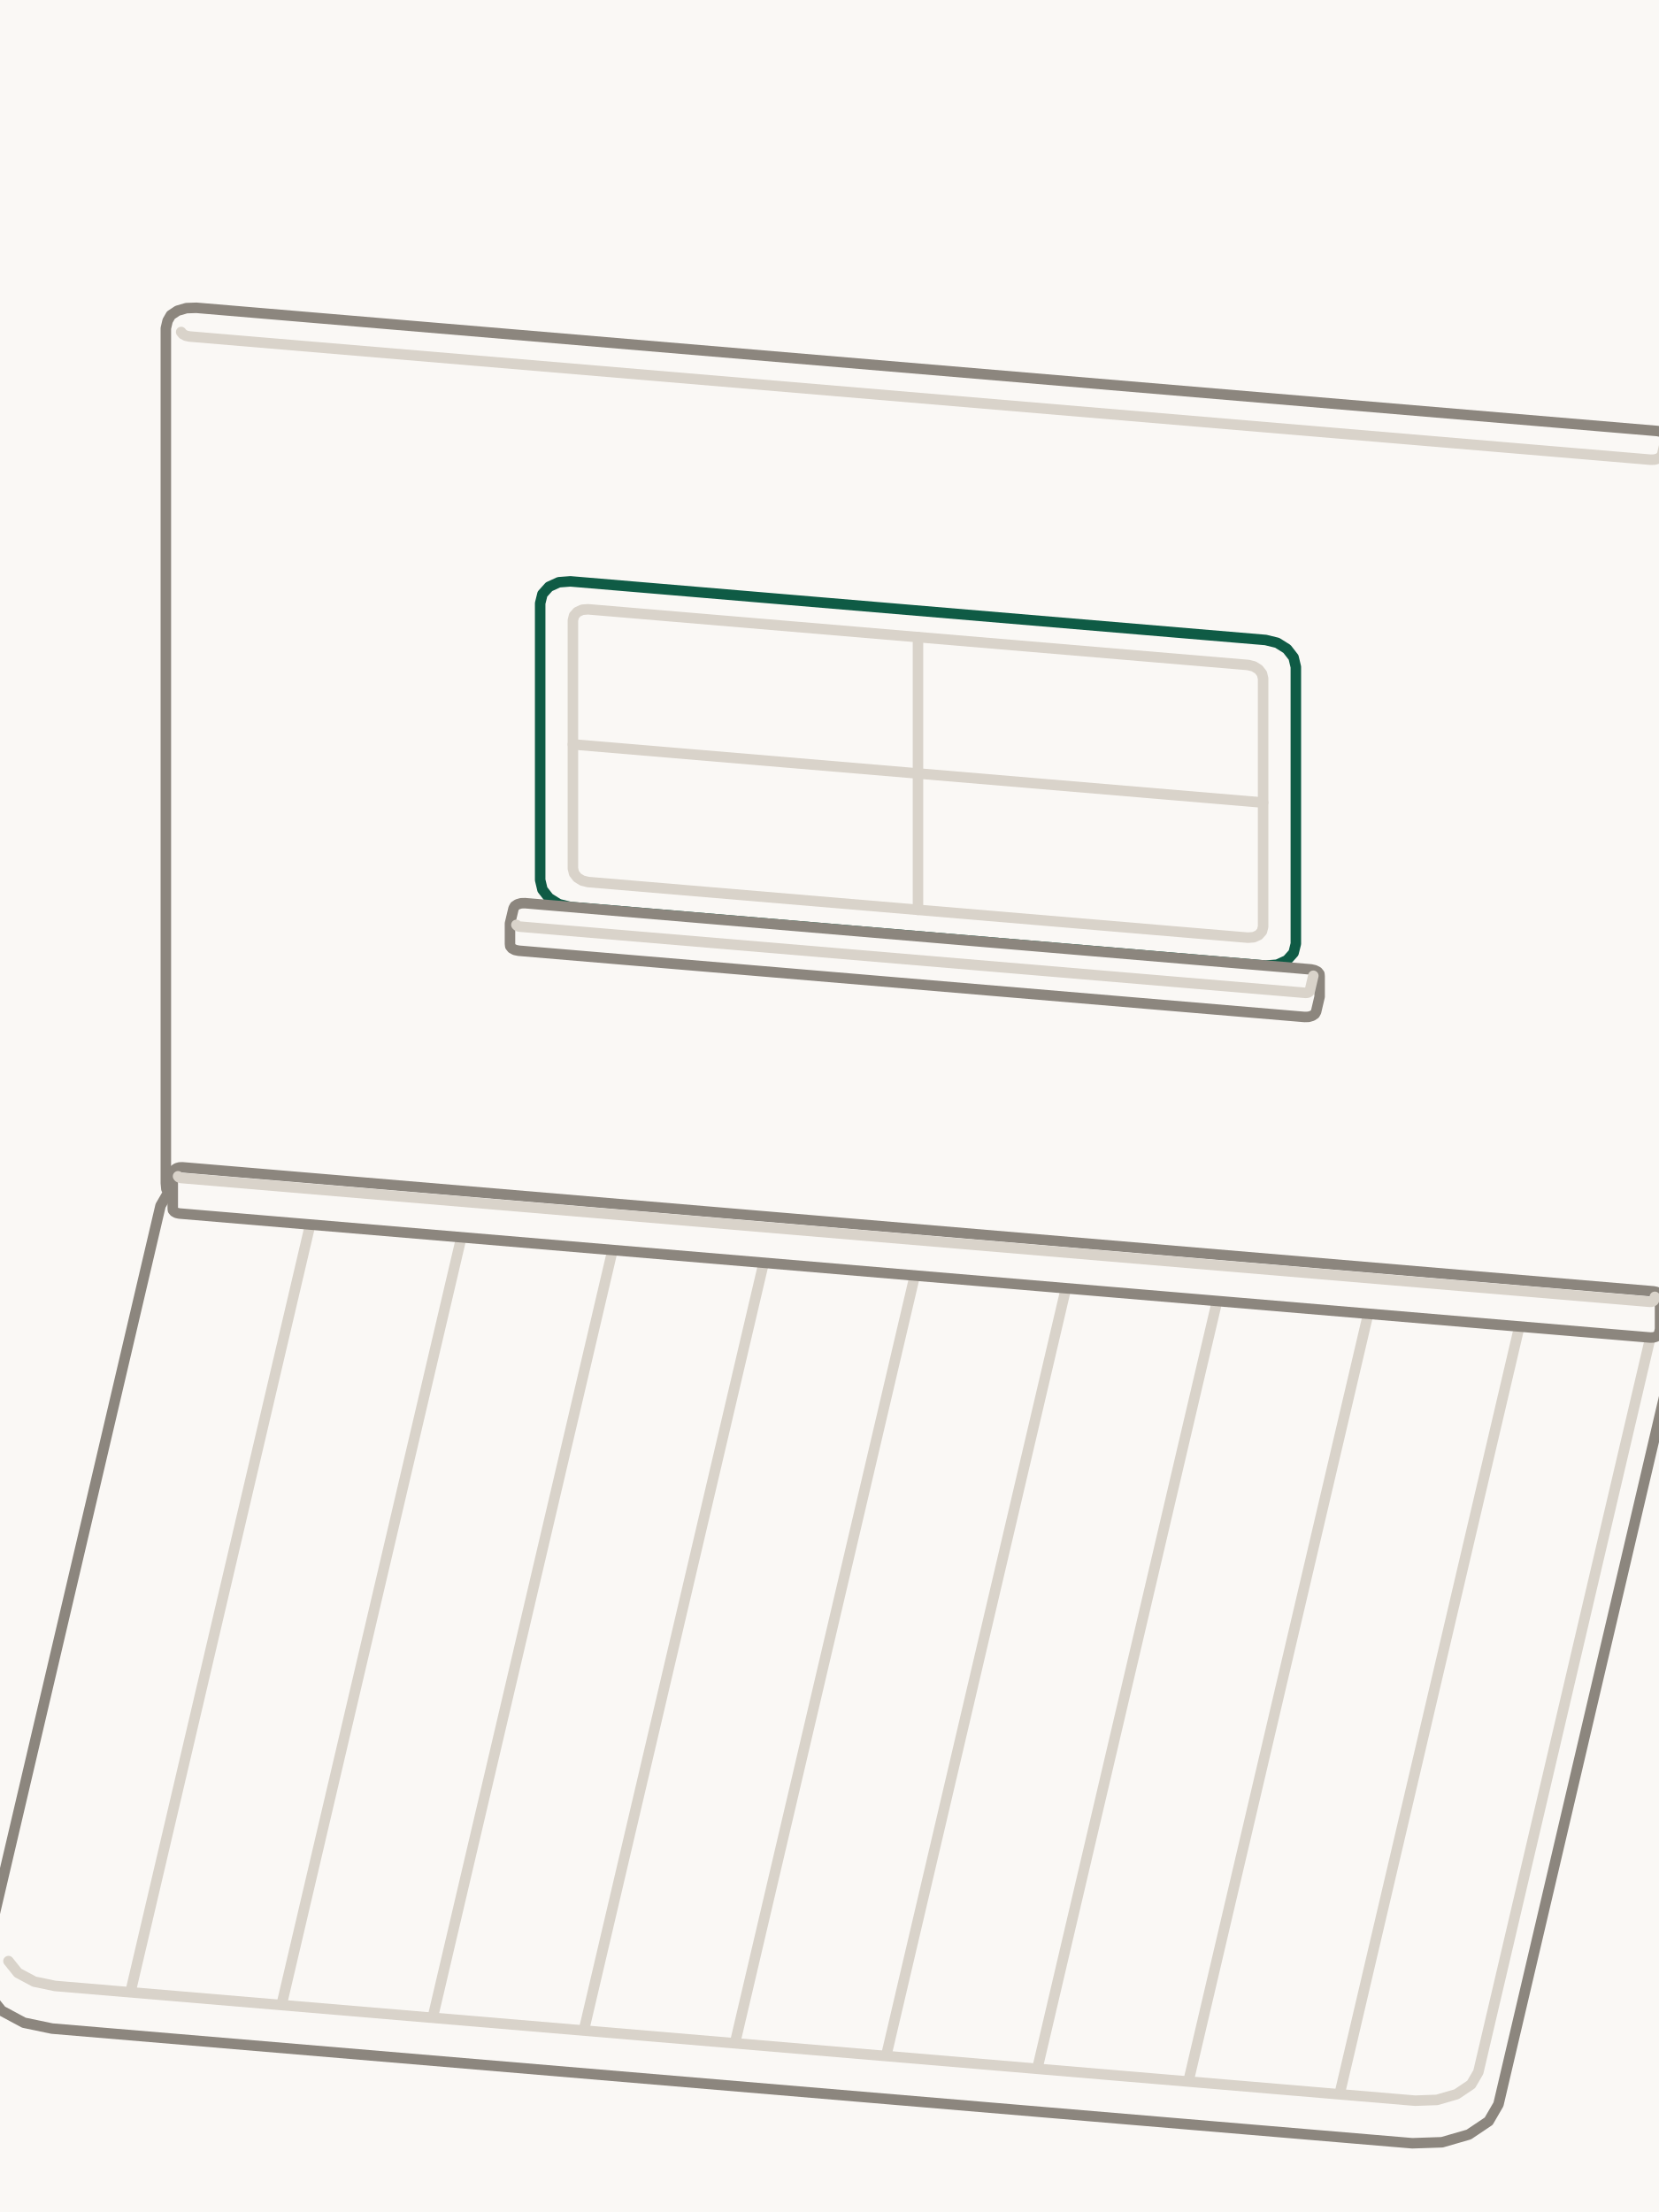
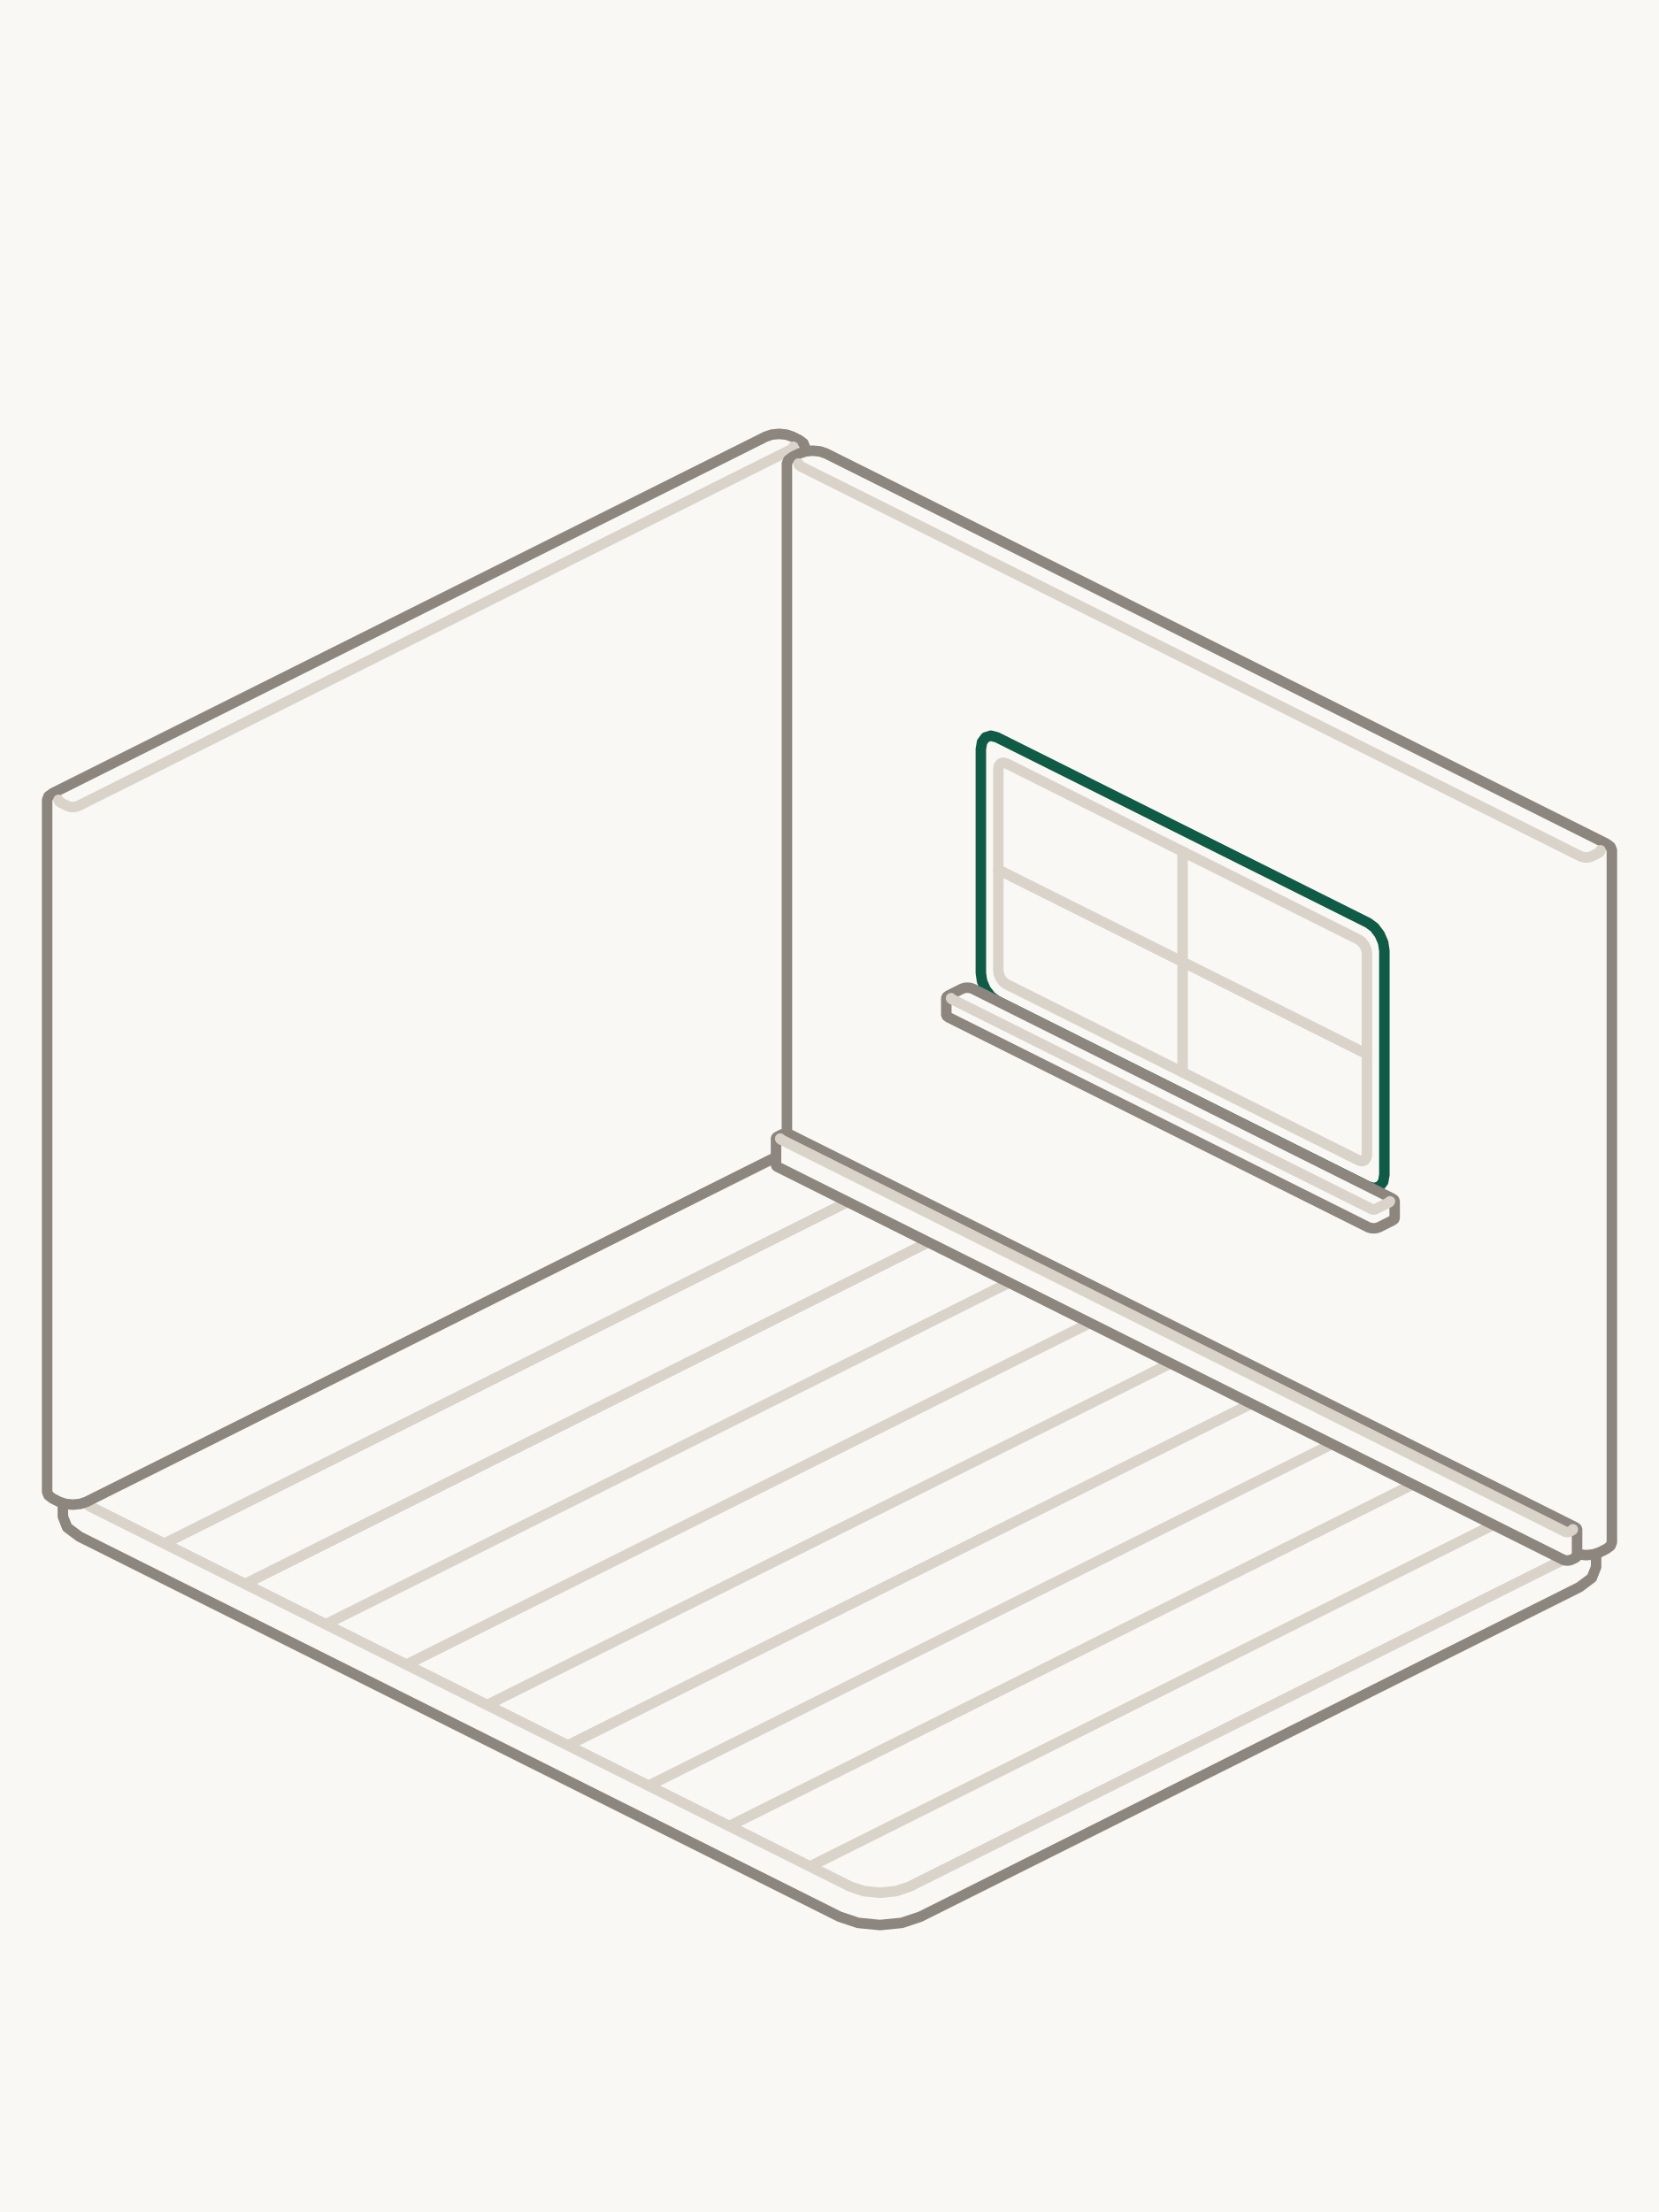
<svg xmlns="http://www.w3.org/2000/svg" viewBox="0 0 300 400" width="300" height="400">
  <rect width="300" height="400" fill="#FAF8F5" />
  <g stroke-width="1.9" stroke-linejoin="round" stroke-linecap="round">
-     <path d="M-2.34 351.96L29.03 218.03L30.8 214.98L34.39 212.57L39.24 211.17L44.61 210.99L290.6 231.73L295.68 232.79L299.7 234.95L302.04 237.86L302.34 241.08L302.34 246.6L270.97 380.53L269.2 383.58L265.61 385.99L260.76 387.39L255.39 387.57L9.4 366.83L4.32 365.77L0.3 363.61L-2.04 360.7L-2.34 357.48Z" fill="#FAF8F5" stroke="#8C867E" />
-     <path d="M298.7 240.77L267.33 374.7L266.03 376.93L263.4 378.7L259.84 379.73L255.9 379.87L9.92 359.12L6.19 358.34L3.24 356.76L1.53 354.63" fill="none" stroke="#D9D3CA" />
-     <path d="M56.1 221.43L23.71 359.73M83.43 223.74L51.04 362.03M110.77 226.04L78.37 364.34M138.1 228.35L105.7 366.64M165.43 230.65L133.03 368.95M192.76 232.96L160.37 371.25M220.09 235.26L187.7 373.56M247.42 237.57L215.03 375.86M274.75 239.87L242.36 378.17" fill="none" stroke="#D9D3CA" />
-     <path d="M29.99 59.37L30.31 58.01L30.9 56.99L32.1 56.19L33.71 55.72L35.5 55.66L299.71 77.94L301.4 78.29L302.74 79.01L303.52 79.98L303.62 81.06L303.62 235.62L303.3 236.98L302.71 238L301.52 238.8L299.9 239.27L298.11 239.33L33.9 217.05L32.21 216.7L30.87 215.98L30.09 215.01L29.99 213.93Z" fill="#FAF8F5" stroke="#8C867E" />
-     <path d="M300.89 80.82L300.57 82.19L300.33 82.6L299.85 82.92L299.21 83.11L298.49 83.13L34.29 60.85L33.61 60.71L33.07 60.42L32.76 60.04" fill="none" stroke="#D9D3CA" />
-     <path d="M31.24 212.61L31.43 211.79L31.61 211.49L31.97 211.25L32.45 211.11L32.99 211.09L299.02 233.52L299.53 233.63L299.93 233.84L300.16 234.13L300.19 234.45L300.19 240.34L300 241.16L299.82 241.47L299.46 241.71L298.98 241.85L298.44 241.87L32.42 219.44L31.91 219.33L31.51 219.11L31.27 218.82L31.24 218.5Z" fill="#FAF8F5" stroke="#8C867E" />
-     <path d="M299.25 234.51L299.12 235.06L299.03 235.21L298.85 235.33L298.61 235.4L298.34 235.41L32.77 213.02L32.52 212.97L32.32 212.86L32.2 212.71" fill="none" stroke="#D9D3CA" />
-     <path d="M234.33 120.61L233.92 118.88L232.73 117.35L230.96 116.24L228.87 115.73L103.14 105.13L101.05 105.29L99.28 106.1L98.09 107.43L97.68 109.09L97.68 159.13L98.09 160.86L99.28 162.39L101.05 163.5L103.14 164.01L228.87 174.61L230.96 174.45L232.73 173.64L233.92 172.31L234.33 170.66Z" fill="#FAF8F5" stroke="#0F5B45" />
-     <path d="M228.41 122.69L228.2 121.82L227.61 121.06L226.72 120.5L225.68 120.25L106.33 110.18L105.29 110.26L104.4 110.67L103.81 111.33L103.6 112.16L103.6 157.06L103.81 157.92L104.4 158.69L105.29 159.24L106.33 159.5L225.68 169.56L226.72 169.48L227.61 169.08L228.2 168.41L228.41 167.58Z" fill="none" stroke="#D9D3CA" />
-     <path d="M166 164.53L166 115.22M103.6 134.61L228.41 145.13" fill="none" stroke="#D9D3CA" />
-     <path d="M92.22 166.99L92.87 164.26L93.1 163.85L93.58 163.53L94.23 163.34L94.94 163.32L237.07 175.3L237.74 175.45L238.28 175.73L238.59 176.12L238.63 176.55L238.63 180.23L237.99 182.96L237.76 183.37L237.28 183.69L236.63 183.88L235.91 183.9L93.79 171.92L93.11 171.78L92.58 171.49L92.27 171.1L92.22 170.67Z" fill="#FAF8F5" stroke="#8C867E" />
-     <path d="M237.49 176.45L236.85 179.19L236.76 179.34L236.59 179.46L236.34 179.53L236.07 179.54L93.95 167.56L93.7 167.5L93.5 167.39L93.38 167.25" fill="none" stroke="#D9D3CA" />
+     <path d="M11.37 269.77L12.15 267.79L14.39 266.12L133.58 206.52L136.93 205.4L140.88 205.01L144.83 205.4L148.18 206.52L285.61 275.24L287.85 276.91L288.63 278.89L288.63 283.36L287.85 285.33L285.61 287.01L166.42 346.6L163.07 347.72L159.12 348.11L155.17 347.72L151.82 346.6L14.39 277.88L12.15 276.21L11.37 274.24Z" fill="#FAF8F5" stroke="#8C867E" />
+     <path d="M285.88 278.89L285.3 280.34L283.66 281.56L164.47 341.16L162.02 341.98L159.12 342.27L156.23 341.98L153.77 341.16L16.34 272.44L14.7 271.21L14.12 269.77" fill="none" stroke="#D9D3CA" />
+     <path d="M153.28 217.35L30.2 278.89M167.88 224.64L44.8 286.19M182.47 231.94L59.39 293.48M197.07 239.24L73.99 300.78M211.66 246.54L88.58 308.08M226.26 253.83L103.18 315.37M240.85 261.13L117.77 322.67M255.45 268.43L132.36 329.97M270.04 275.73L146.96 337.27" fill="none" stroke="#D9D3CA" />
+     <path d="M8.52 144.64L8.78 143.98L9.53 143.43L138.45 78.97L139.56 78.59L140.88 78.46L142.19 78.59L143.31 78.97L144.53 79.58L145.27 80.13L145.53 80.79L145.53 205.91L145.27 206.57L144.53 207.13L15.61 271.59L14.49 271.96L13.17 272.09L11.86 271.96L10.74 271.59L9.53 270.98L8.78 270.42L8.52 269.77Z" fill="#FAF8F5" stroke="#8C867E" />
+     <path d="M143.47 80.79L143.37 81.05L143.07 81.28L14.15 145.74L13.7 145.89L13.17 145.94L12.65 145.89L12.2 145.74L10.99 145.13L10.69 144.91L10.58 144.64" fill="none" stroke="#D9D3CA" />
+     <path d="M142.3 83.83L142.57 83.17L143.31 82.62L144.53 82.01L145.64 81.63L146.96 81.5L148.28 81.63L149.39 82.01L290.47 152.55L291.22 153.11L291.48 153.76L291.48 278.89L291.22 279.55L290.47 280.1L289.26 280.71L288.14 281.09L286.83 281.22L285.51 281.09L284.39 280.71L143.31 210.17L142.57 209.61L142.3 208.96Z" fill="#FAF8F5" stroke="#8C867E" />
+     <path d="M289.42 153.76L289.31 154.03L289.01 154.25L287.8 154.86L287.35 155.01L286.83 155.06L286.3 155.01L285.85 154.86L144.77 84.32L144.47 84.1L144.37 83.83" fill="none" stroke="#D9D3CA" />
+     <path d="M140.33 205.89L140.41 205.69L140.64 205.53L141.36 205.16L141.7 205.05L142.09 205.01L142.49 205.05L142.82 205.16L284.88 276.19L285.1 276.36L285.18 276.55L285.18 281.32L285.1 281.52L284.88 281.69L284.15 282.05L283.81 282.16L283.42 282.2L283.02 282.16L282.69 282.05L140.64 211.02L140.41 210.86L140.33 210.66Z" fill="#FAF8F5" stroke="#8C867E" />
+     <path d="M284.42 276.55L284.38 276.65L284.27 276.74L283.78 276.98L283.62 277.04L283.42 277.06L283.22 277.04L283.05 276.98L141.24 206.07L141.13 205.99L141.09 205.89" fill="none" stroke="#D9D3CA" />
+     <path d="M250.34 171.93L250.12 170.45L249.48 168.97L248.54 167.72L247.42 166.89L180.28 133.33L179.17 133.04L178.22 133.34L177.59 134.18L177.37 135.44L177.37 175.96L177.59 177.44L178.22 178.91L179.17 180.16L180.28 180.99L247.42 214.56L248.54 214.85L249.48 214.54L250.12 213.7L250.34 212.44Z" fill="#FAF8F5" stroke="#0F5B45" />
+     <path d="M247.18 172.43L247.07 171.69L246.75 170.95L246.28 170.33L245.72 169.92L181.99 138.05L181.43 137.91L180.95 138.06L180.64 138.48L180.53 139.11L180.53 175.45L180.64 176.19L180.95 176.93L181.43 177.56L181.99 177.97L245.72 209.84L246.28 209.98L246.75 209.83L247.07 209.41L247.18 208.78Z" fill="none" stroke="#D9D3CA" />
+     <path d="M213.85 193.9L213.85 153.98M180.53 157.28L247.18 190.61" fill="none" stroke="#D9D3CA" />
+     <path d="M171.12 180.51L171.23 180.24L171.53 180.02L173.96 178.8L174.41 178.65L174.93 178.6L175.46 178.65L175.91 178.8L251.8 216.75L252.1 216.97L252.2 217.24L252.2 220.21L252.1 220.48L251.8 220.7L249.37 221.92L248.92 222.07L248.39 222.12L247.87 222.07L247.42 221.92L171.53 183.97L171.23 183.75L171.12 183.48Z" fill="#FAF8F5" stroke="#8C867E" />
+     <path d="M251.34 217.24L251.3 217.33L251.19 217.42L248.76 218.63L248.59 218.69L248.39 218.71L248.2 218.69L248.03 218.63L172.14 180.69L172.02 180.6L171.98 180.51" fill="none" stroke="#D9D3CA" />
  </g>
</svg>
